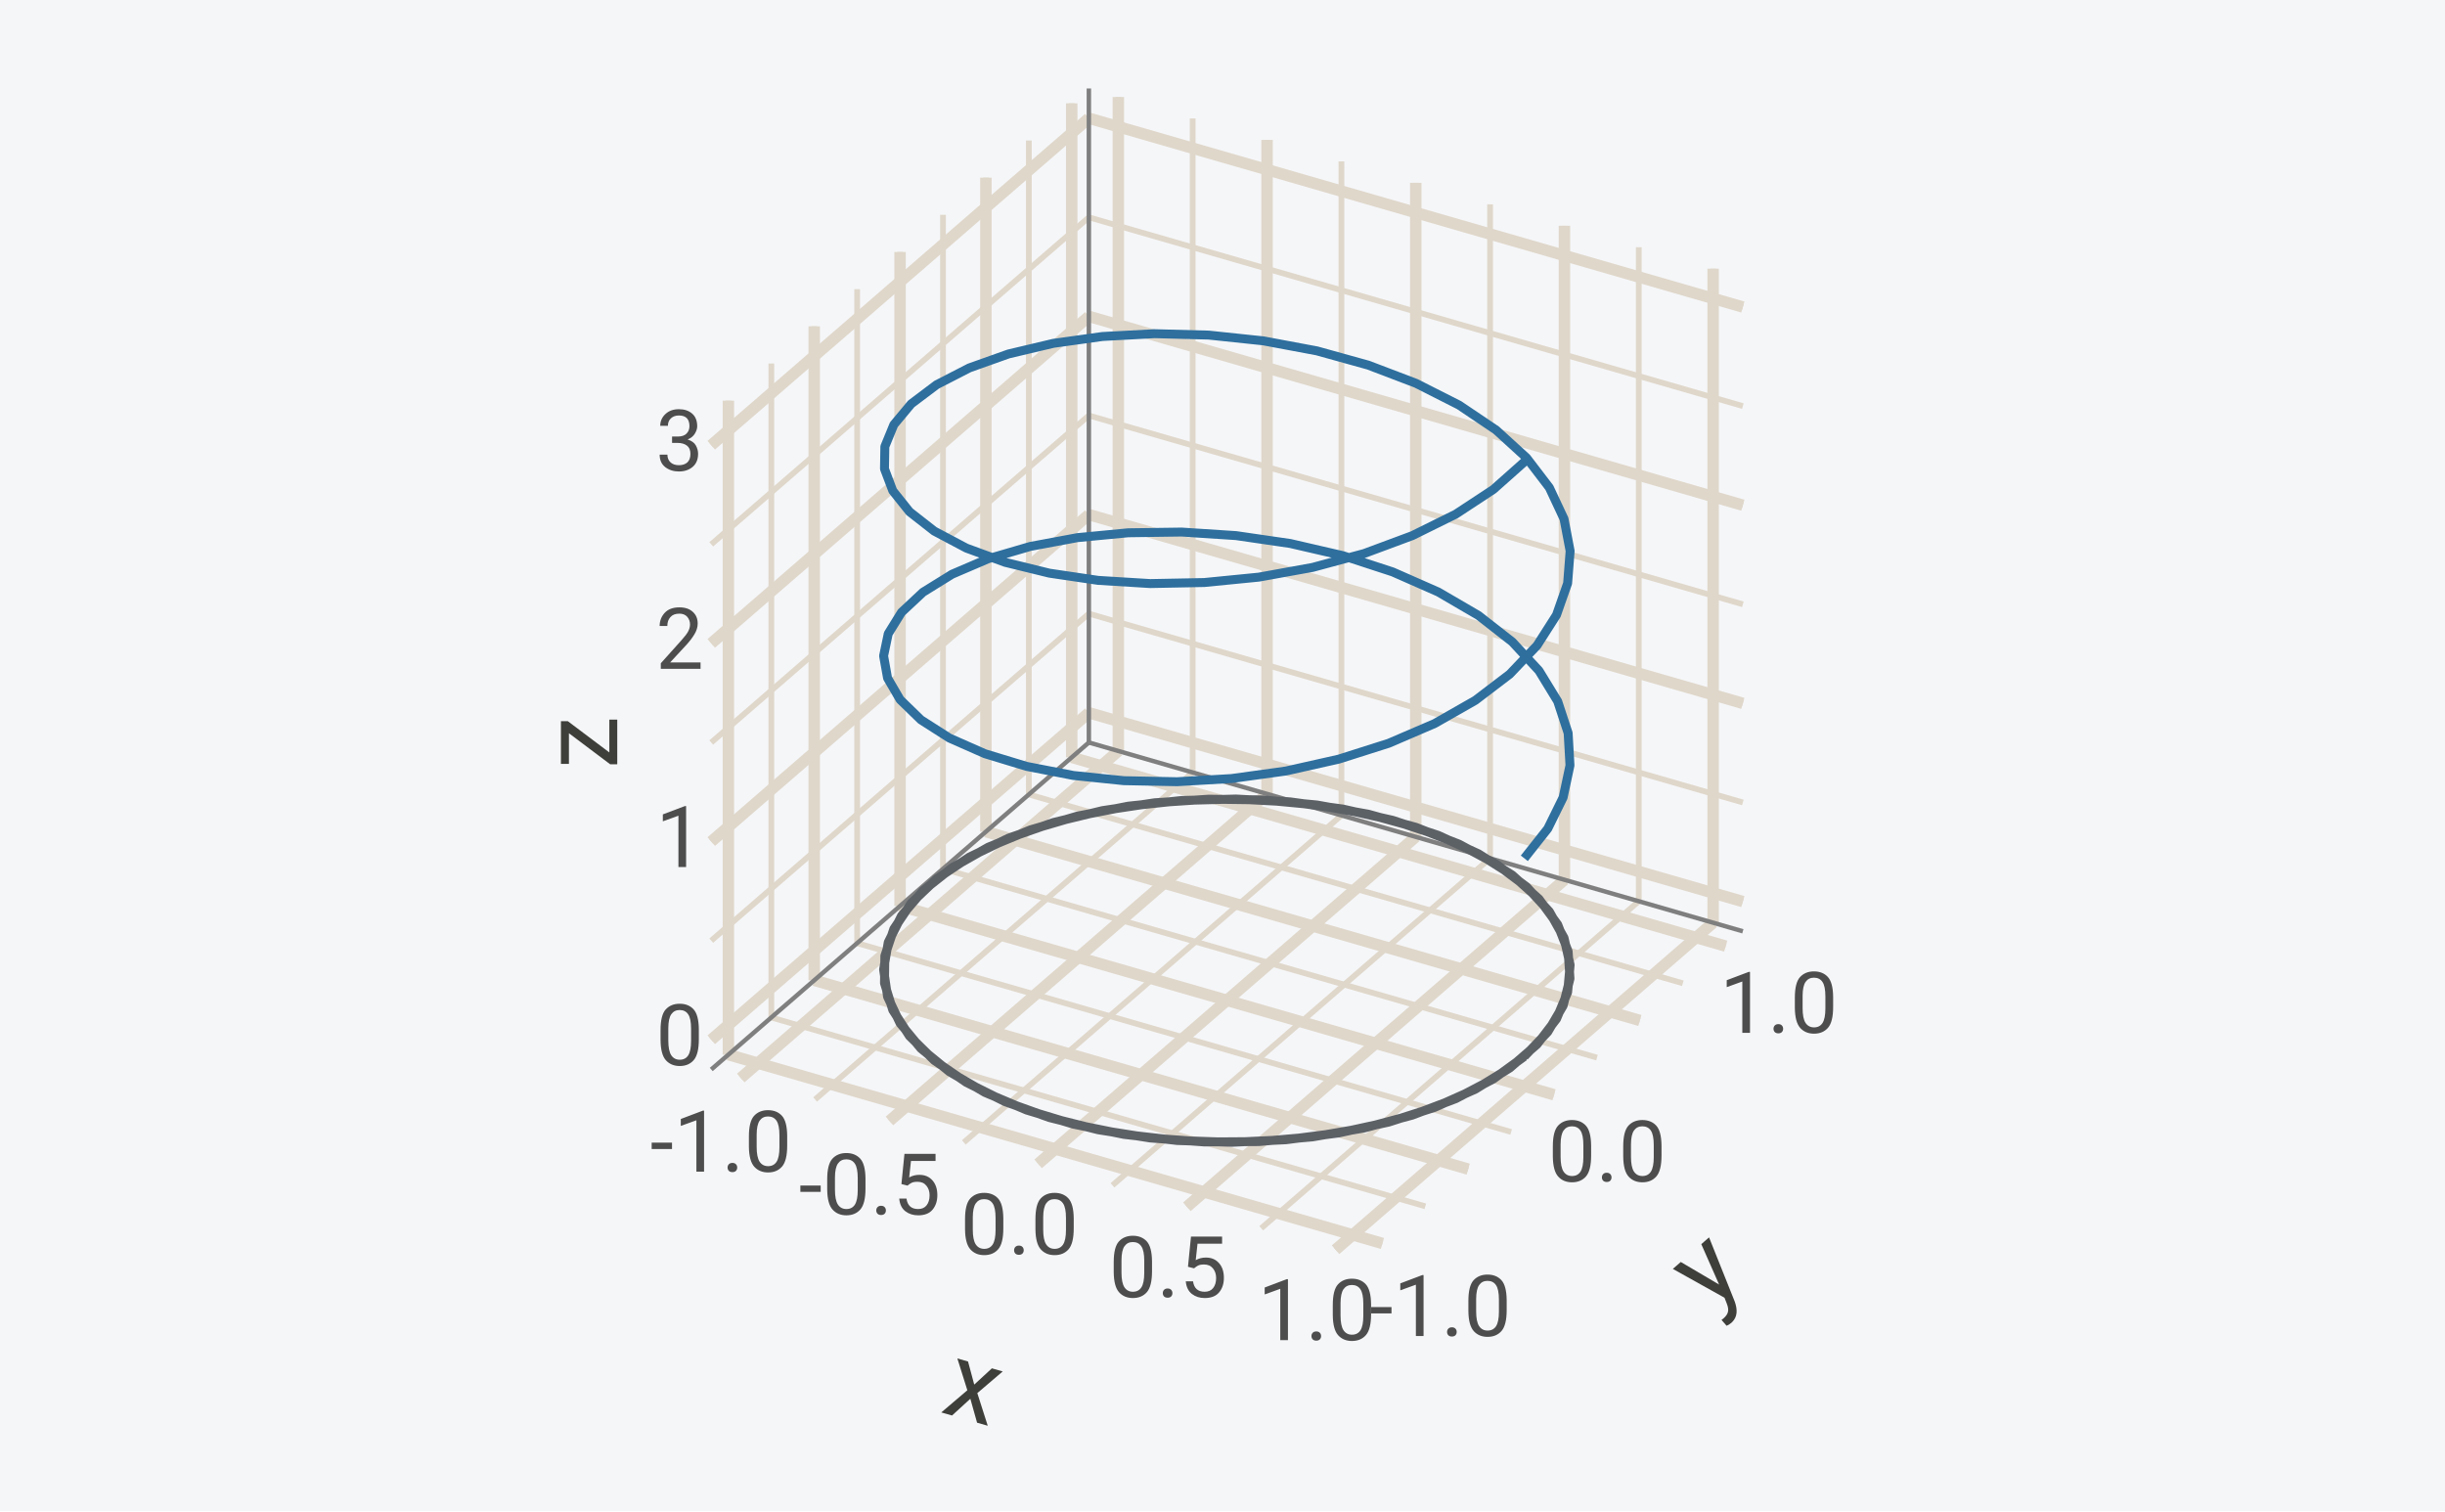
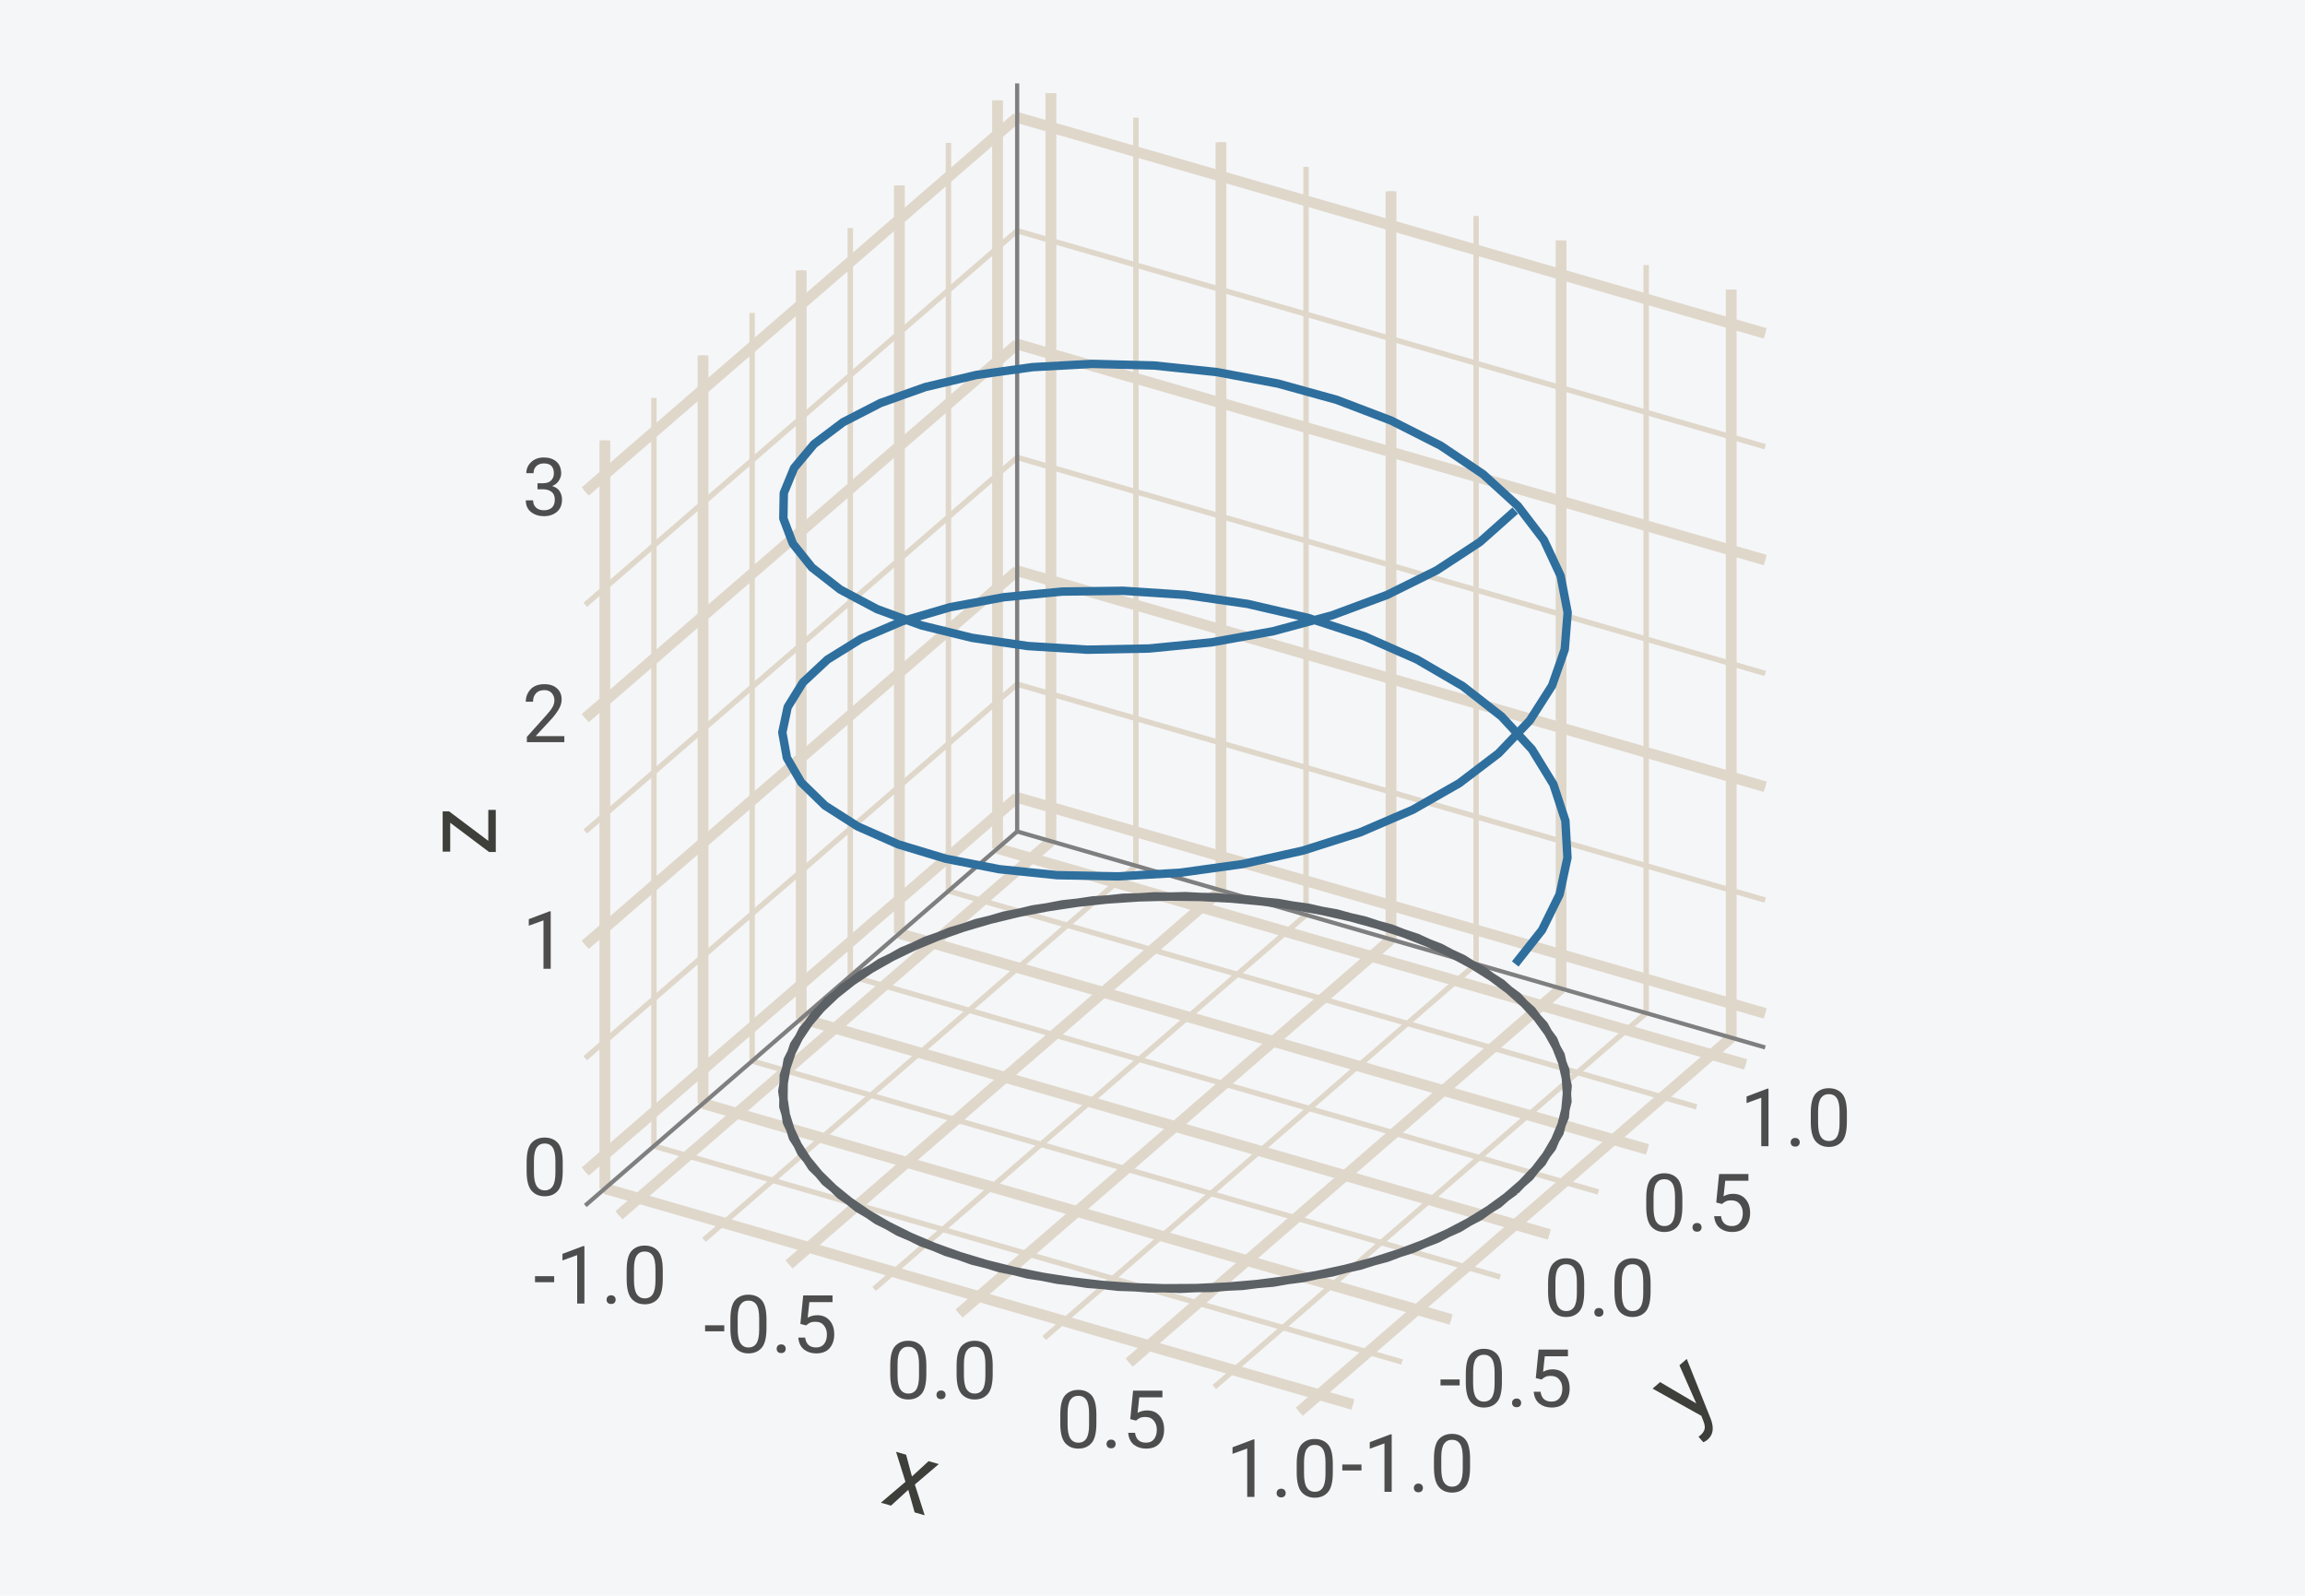
- <svg xmlns="http://www.w3.org/2000/svg" width="468.00pt" height="289.25pt" viewBox="0 0 468.00 289.25">
+ <svg xmlns="http://www.w3.org/2000/svg" width="468.00pt" height="324.00pt" viewBox="0 0 468.00 324.00">
  <g class="svglite">
    <defs>
      <style type="text/css">
    /* theme-aware-processed */
    .svglite line, .svglite polyline, .svglite polygon, .svglite path, .svglite circle {
      fill: none;
      stroke: #3E3F3A;
      stroke-linecap: round;
      stroke-linejoin: round;
      stroke-miterlimit: 10.00;
    }
    .svglite &gt; g &gt; rect {
      fill: none;
      stroke: #3E3F3A;
      stroke-linecap: round;
      stroke-linejoin: round;
      stroke-miterlimit: 10.00;
    }
    .svglite text {
      white-space: pre;
      fill: #3E3F3A;
    }
    .svglite g.glyphgroup path {
      fill: inherit;
      stroke: none;
    }
  </style>
    </defs>
    <rect class="svg-bg" width="100%" height="100%" style="stroke: none; fill: #F5F6F8;" />
    <defs>
-       <clipPath id="cpMC4wMHw0NjguMDB8MC4wMHwyODkuMjU=">
-         <rect x="0.00" y="0.00" width="468.00" height="289.25" />
+       <clipPath id="cpMC4wMHw0NjguMDB8MC4wMHwzMjQuMDA=">
+         <rect x="0.00" y="0.00" width="468.00" height="324.00" />
      </clipPath>
    </defs>
-     <g clip-path="url(#cpMC4wMHw0NjguMDB8MC4wMHwyODkuMjU=)">
+     <g clip-path="url(#cpMC4wMHw0NjguMDB8MC4wMHwzMjQuMDA=)">
</g>
    <defs>
-       <clipPath id="cpODkuMzh8Mzc4LjYyfDAuMDB8Mjg5LjI1">
-         <rect x="89.38" y="0.00" width="289.25" height="289.25" />
+       <clipPath id="cpNzIuMDB8Mzk2LjAwfDAuMDB8MzI0LjAw">
+         <rect x="72.00" y="0.00" width="324.00" height="324.00" />
      </clipPath>
    </defs>
-     <g clip-path="url(#cpODkuMzh8Mzc4LjYyfDAuMDB8Mjg5LjI1)">
-       <rect x="89.38" y="0.00" width="289.25" height="289.25" style="stroke-width: 1.65; stroke: none;" />
+     <g clip-path="url(#cpNzIuMDB8Mzk2LjAwfDAuMDB8MzI0LjAw)">
+       <rect x="72.00" y="0.00" width="324.00" height="324.00" style="stroke-width: 1.65; stroke: none;" />
    </g>
-     <g clip-path="url(#cpMC4wMHw0NjguMDB8MC4wMHwyODkuMjU=)">
-       <rect x="97.85" y="8.47" width="272.31" height="272.31" style="stroke-width: 1.65; stroke: none;" />
+     <g clip-path="url(#cpMC4wMHw0NjguMDB8MC4wMHwzMjQuMDA=)">
+       <rect x="80.47" y="8.47" width="307.06" height="307.06" style="stroke-width: 1.65; stroke: none;" />
    </g>
    <defs>
-       <clipPath id="cpMTA3LjU2fDM2Mi4xOHwxNi40NHwyNDEuMzU=">
-         <rect x="107.56" y="16.44" width="254.62" height="224.91" />
+       <clipPath id="cpOTcuNjd8Mzc5LjU2fDE2LjQ0fDI4OS4xMQ==">
+         <rect x="97.67" y="16.44" width="281.90" height="272.67" />
      </clipPath>
    </defs>
-     <g clip-path="url(#cpMTA3LjU2fDM2Mi4xOHwxNi40NHwyNDEuMzU=)">
-       <polyline points="139.42,201.87 139.42,76.69 " style="stroke-width: 1.10; stroke: #DFD7CA; stroke-linecap: butt;" />
-       <polyline points="147.64,194.76 147.64,69.58 " style="stroke-width: 1.10; stroke: #DFD7CA; stroke-linecap: butt;" />
-       <polyline points="155.85,187.64 155.85,62.46 " style="stroke-width: 1.10; stroke: #DFD7CA; stroke-linecap: butt;" />
-       <polyline points="164.07,180.53 164.07,55.35 " style="stroke-width: 1.10; stroke: #DFD7CA; stroke-linecap: butt;" />
-       <polyline points="172.28,173.42 172.28,48.23 " style="stroke-width: 1.10; stroke: #DFD7CA; stroke-linecap: butt;" />
-       <polyline points="180.50,166.30 180.50,41.12 " style="stroke-width: 1.10; stroke: #DFD7CA; stroke-linecap: butt;" />
-       <polyline points="188.71,159.19 188.71,34.01 " style="stroke-width: 1.10; stroke: #DFD7CA; stroke-linecap: butt;" />
-       <polyline points="196.93,152.07 196.93,26.89 " style="stroke-width: 1.10; stroke: #DFD7CA; stroke-linecap: butt;" />
-       <polyline points="205.14,144.96 205.14,19.78 " style="stroke-width: 1.10; stroke: #DFD7CA; stroke-linecap: butt;" />
-       <polyline points="139.42,201.87 139.42,76.69 " style="stroke-width: 2.19; stroke: #DFD7CA; stroke-linecap: butt;" />
-       <polyline points="155.85,187.64 155.85,62.46 " style="stroke-width: 2.19; stroke: #DFD7CA; stroke-linecap: butt;" />
-       <polyline points="172.28,173.42 172.28,48.23 " style="stroke-width: 2.19; stroke: #DFD7CA; stroke-linecap: butt;" />
-       <polyline points="188.71,159.19 188.71,34.01 " style="stroke-width: 2.19; stroke: #DFD7CA; stroke-linecap: butt;" />
-       <polyline points="205.14,144.96 205.14,19.78 " style="stroke-width: 2.19; stroke: #DFD7CA; stroke-linecap: butt;" />
-       <polyline points="136.14,199.02 208.42,136.43 " style="stroke-width: 1.10; stroke: #DFD7CA; stroke-linecap: butt;" />
-       <polyline points="136.14,180.05 208.42,117.46 " style="stroke-width: 1.10; stroke: #DFD7CA; stroke-linecap: butt;" />
-       <polyline points="136.14,161.09 208.42,98.50 " style="stroke-width: 1.10; stroke: #DFD7CA; stroke-linecap: butt;" />
-       <polyline points="136.14,142.12 208.42,79.53 " style="stroke-width: 1.10; stroke: #DFD7CA; stroke-linecap: butt;" />
-       <polyline points="136.14,123.15 208.42,60.56 " style="stroke-width: 1.10; stroke: #DFD7CA; stroke-linecap: butt;" />
-       <polyline points="136.14,104.19 208.42,41.60 " style="stroke-width: 1.10; stroke: #DFD7CA; stroke-linecap: butt;" />
-       <polyline points="136.14,85.22 208.42,22.63 " style="stroke-width: 1.10; stroke: #DFD7CA; stroke-linecap: butt;" />
-       <polyline points="136.14,199.02 208.42,136.43 " style="stroke-width: 2.19; stroke: #DFD7CA; stroke-linecap: butt;" />
-       <polyline points="136.14,161.09 208.42,98.50 " style="stroke-width: 2.19; stroke: #DFD7CA; stroke-linecap: butt;" />
-       <polyline points="136.14,123.15 208.42,60.56 " style="stroke-width: 2.19; stroke: #DFD7CA; stroke-linecap: butt;" />
-       <polyline points="136.14,85.22 208.42,22.63 " style="stroke-width: 2.19; stroke: #DFD7CA; stroke-linecap: butt;" />
-       <polyline points="214.06,143.75 214.06,18.57 " style="stroke-width: 1.10; stroke: #DFD7CA; stroke-linecap: butt;" />
-       <polyline points="228.29,147.86 228.29,22.68 " style="stroke-width: 1.10; stroke: #DFD7CA; stroke-linecap: butt;" />
-       <polyline points="242.53,151.97 242.53,26.78 " style="stroke-width: 1.10; stroke: #DFD7CA; stroke-linecap: butt;" />
-       <polyline points="256.76,156.07 256.76,30.89 " style="stroke-width: 1.10; stroke: #DFD7CA; stroke-linecap: butt;" />
-       <polyline points="270.99,160.18 270.99,35.00 " style="stroke-width: 1.10; stroke: #DFD7CA; stroke-linecap: butt;" />
-       <polyline points="285.22,164.29 285.22,39.11 " style="stroke-width: 1.10; stroke: #DFD7CA; stroke-linecap: butt;" />
-       <polyline points="299.45,168.40 299.45,43.22 " style="stroke-width: 1.10; stroke: #DFD7CA; stroke-linecap: butt;" />
-       <polyline points="313.68,172.51 313.68,47.32 " style="stroke-width: 1.10; stroke: #DFD7CA; stroke-linecap: butt;" />
-       <polyline points="327.91,176.62 327.91,51.43 " style="stroke-width: 1.10; stroke: #DFD7CA; stroke-linecap: butt;" />
-       <polyline points="214.06,143.75 214.06,18.57 " style="stroke-width: 2.19; stroke: #DFD7CA; stroke-linecap: butt;" />
-       <polyline points="242.53,151.97 242.53,26.78 " style="stroke-width: 2.19; stroke: #DFD7CA; stroke-linecap: butt;" />
-       <polyline points="270.99,160.18 270.99,35.00 " style="stroke-width: 2.19; stroke: #DFD7CA; stroke-linecap: butt;" />
-       <polyline points="299.45,168.40 299.45,43.22 " style="stroke-width: 2.19; stroke: #DFD7CA; stroke-linecap: butt;" />
-       <polyline points="327.91,176.62 327.91,51.43 " style="stroke-width: 2.19; stroke: #DFD7CA; stroke-linecap: butt;" />
-       <polyline points="208.42,136.43 333.60,172.57 " style="stroke-width: 1.10; stroke: #DFD7CA; stroke-linecap: butt;" />
-       <polyline points="208.42,117.46 333.60,153.60 " style="stroke-width: 1.10; stroke: #DFD7CA; stroke-linecap: butt;" />
-       <polyline points="208.42,98.50 333.60,134.63 " style="stroke-width: 1.10; stroke: #DFD7CA; stroke-linecap: butt;" />
-       <polyline points="208.42,79.53 333.60,115.67 " style="stroke-width: 1.10; stroke: #DFD7CA; stroke-linecap: butt;" />
-       <polyline points="208.42,60.56 333.60,96.70 " style="stroke-width: 1.10; stroke: #DFD7CA; stroke-linecap: butt;" />
-       <polyline points="208.42,41.60 333.60,77.73 " style="stroke-width: 1.10; stroke: #DFD7CA; stroke-linecap: butt;" />
-       <polyline points="208.42,22.63 333.60,58.77 " style="stroke-width: 1.10; stroke: #DFD7CA; stroke-linecap: butt;" />
-       <polyline points="208.42,136.43 333.60,172.57 " style="stroke-width: 2.19; stroke: #DFD7CA; stroke-linecap: butt;" />
-       <polyline points="208.42,98.50 333.60,134.63 " style="stroke-width: 2.19; stroke: #DFD7CA; stroke-linecap: butt;" />
-       <polyline points="208.42,60.56 333.60,96.70 " style="stroke-width: 2.19; stroke: #DFD7CA; stroke-linecap: butt;" />
-       <polyline points="208.42,22.63 333.60,58.77 " style="stroke-width: 2.19; stroke: #DFD7CA; stroke-linecap: butt;" />
-       <polyline points="141.79,206.34 214.06,143.75 " style="stroke-width: 1.10; stroke: #DFD7CA; stroke-linecap: butt;" />
-       <polyline points="156.02,210.45 228.29,147.86 " style="stroke-width: 1.10; stroke: #DFD7CA; stroke-linecap: butt;" />
-       <polyline points="170.25,214.56 242.53,151.97 " style="stroke-width: 1.10; stroke: #DFD7CA; stroke-linecap: butt;" />
-       <polyline points="184.48,218.67 256.76,156.07 " style="stroke-width: 1.10; stroke: #DFD7CA; stroke-linecap: butt;" />
-       <polyline points="198.71,222.77 270.99,160.18 " style="stroke-width: 1.10; stroke: #DFD7CA; stroke-linecap: butt;" />
-       <polyline points="212.94,226.88 285.22,164.29 " style="stroke-width: 1.10; stroke: #DFD7CA; stroke-linecap: butt;" />
-       <polyline points="227.18,230.99 299.45,168.40 " style="stroke-width: 1.10; stroke: #DFD7CA; stroke-linecap: butt;" />
-       <polyline points="241.41,235.10 313.68,172.51 " style="stroke-width: 1.10; stroke: #DFD7CA; stroke-linecap: butt;" />
-       <polyline points="255.64,239.21 327.91,176.62 " style="stroke-width: 1.10; stroke: #DFD7CA; stroke-linecap: butt;" />
-       <polyline points="141.79,206.34 214.06,143.75 " style="stroke-width: 2.19; stroke: #DFD7CA; stroke-linecap: butt;" />
-       <polyline points="170.25,214.56 242.53,151.97 " style="stroke-width: 2.19; stroke: #DFD7CA; stroke-linecap: butt;" />
-       <polyline points="198.71,222.77 270.99,160.18 " style="stroke-width: 2.19; stroke: #DFD7CA; stroke-linecap: butt;" />
-       <polyline points="227.18,230.99 299.45,168.40 " style="stroke-width: 2.19; stroke: #DFD7CA; stroke-linecap: butt;" />
-       <polyline points="255.64,239.21 327.91,176.62 " style="stroke-width: 2.19; stroke: #DFD7CA; stroke-linecap: butt;" />
-       <polyline points="139.42,201.87 264.61,238.01 " style="stroke-width: 1.10; stroke: #DFD7CA; stroke-linecap: butt;" />
-       <polyline points="147.64,194.76 272.82,230.90 " style="stroke-width: 1.10; stroke: #DFD7CA; stroke-linecap: butt;" />
-       <polyline points="155.85,187.64 281.03,223.78 " style="stroke-width: 1.10; stroke: #DFD7CA; stroke-linecap: butt;" />
-       <polyline points="164.07,180.53 289.25,216.67 " style="stroke-width: 1.10; stroke: #DFD7CA; stroke-linecap: butt;" />
-       <polyline points="172.28,173.42 297.46,209.55 " style="stroke-width: 1.10; stroke: #DFD7CA; stroke-linecap: butt;" />
-       <polyline points="180.50,166.30 305.68,202.44 " style="stroke-width: 1.10; stroke: #DFD7CA; stroke-linecap: butt;" />
-       <polyline points="188.71,159.19 313.89,195.33 " style="stroke-width: 1.10; stroke: #DFD7CA; stroke-linecap: butt;" />
-       <polyline points="196.93,152.07 322.11,188.21 " style="stroke-width: 1.10; stroke: #DFD7CA; stroke-linecap: butt;" />
-       <polyline points="205.14,144.96 330.32,181.10 " style="stroke-width: 1.10; stroke: #DFD7CA; stroke-linecap: butt;" />
-       <polyline points="139.42,201.87 264.61,238.01 " style="stroke-width: 2.19; stroke: #DFD7CA; stroke-linecap: butt;" />
-       <polyline points="155.85,187.64 281.03,223.78 " style="stroke-width: 2.19; stroke: #DFD7CA; stroke-linecap: butt;" />
-       <polyline points="172.28,173.42 297.46,209.55 " style="stroke-width: 2.19; stroke: #DFD7CA; stroke-linecap: butt;" />
-       <polyline points="188.71,159.19 313.89,195.33 " style="stroke-width: 2.19; stroke: #DFD7CA; stroke-linecap: butt;" />
-       <polyline points="205.14,144.96 330.32,181.10 " style="stroke-width: 2.19; stroke: #DFD7CA; stroke-linecap: butt;" />
-       <polyline points="208.42,142.12 333.60,178.26 " style="stroke-width: 0.85; stroke: #7F7F7F; stroke-linecap: butt;" />
-       <polyline points="136.14,204.71 208.42,142.12 " style="stroke-width: 0.85; stroke: #7F7F7F; stroke-linecap: butt;" />
-       <polyline points="208.42,142.12 208.42,16.94 " style="stroke-width: 0.85; stroke: #7F7F7F; stroke-linecap: butt;" />
-       <polyline points="291.77,202.22 296.26,197.51 299.20,192.50 300.51,187.32 300.16,182.10 298.16,176.97 294.57,172.07 289.47,167.51 282.99,163.42 275.29,159.89 266.57,157.01 257.05,154.86 246.97,153.49 236.59,152.94 226.16,153.22 215.95,154.31 206.22,156.21 197.21,158.85 189.15,162.17 182.24,166.09 176.67,170.50 172.56,175.30 170.02,180.37 169.13,185.57 169.89,190.78 172.29,195.86 176.27,200.68 181.73,205.14 188.53,209.10 196.50,212.47 205.44,215.17 215.13,217.13 225.31,218.30 235.73,218.65 246.13,218.16 256.24,216.86 265.81,214.78 274.61,211.96 282.40,208.48 288.98,204.43 294.20,199.91 297.93,195.03 300.06,189.92 300.54,184.70 299.37,179.51 296.56,174.48 292.20,169.74 286.39,165.40 279.28,161.58 271.04,158.36 261.90,155.84 252.07,154.08 241.80,153.11 231.36,152.97 221.01,153.66 211.01,155.16 201.61,157.44 193.04,160.43 185.54,164.06 179.28,168.24 174.42,172.86 171.09,177.81 169.37,182.96 169.30,188.18 170.89,193.34 174.09,198.31 178.82,202.96 184.97,207.18 192.38,210.87 200.87,213.91 210.21,216.25 220.17,217.82 230.50,218.58 240.95,218.51 251.24,217.61 261.11,215.91 270.32,213.45 278.64,210.30 285.85,206.52 291.77,202.22 " style="stroke-width: 1.71; stroke: #5C6166; stroke-linecap: butt;" />
-       <polyline points="291.77,164.29 296.26,158.61 299.20,152.64 300.51,146.50 300.16,140.32 298.16,134.24 294.57,128.37 289.47,122.86 282.99,117.80 275.29,113.31 266.57,109.47 257.05,106.36 246.97,104.03 236.59,102.52 226.16,101.84 215.95,101.98 206.22,102.91 197.21,104.59 189.15,106.95 182.24,109.91 176.67,113.36 172.56,117.20 170.02,121.30 169.13,125.55 169.89,129.79 172.29,133.91 176.27,137.78 181.73,141.27 188.53,144.27 196.50,146.69 205.44,148.43 215.13,149.43 225.31,149.63 235.73,149.02 246.13,147.58 256.24,145.31 265.81,142.27 274.61,138.49 282.40,134.05 288.98,129.04 294.20,123.56 297.93,117.72 300.06,111.65 300.54,105.47 299.37,99.32 296.56,93.33 292.20,87.63 286.39,82.33 279.28,77.54 271.04,73.37 261.90,69.89 252.07,67.16 241.80,65.24 231.36,64.14 221.01,63.87 211.01,64.41 201.61,65.72 193.04,67.75 185.54,70.42 179.28,73.64 174.42,77.30 171.09,81.29 169.37,85.48 169.30,89.74 170.89,93.94 174.09,97.95 178.82,101.65 184.97,104.91 192.38,107.63 200.87,109.71 210.21,111.09 220.17,111.70 230.50,111.50 240.95,110.47 251.24,108.61 261.11,105.95 270.32,102.53 278.64,98.42 285.85,93.68 291.77,88.42 " style="stroke-width: 1.71; stroke: #2E6F9E; stroke-linecap: butt;" />
+     <g clip-path="url(#cpOTcuNjd8Mzc5LjU2fDE2LjQ0fDI4OS4xMQ==)">
+       <polyline points="122.81,241.32 122.81,89.43 " style="stroke-width: 1.10; stroke: #DFD7CA; stroke-linecap: butt;" />
+       <polyline points="132.77,232.69 132.77,80.80 " style="stroke-width: 1.10; stroke: #DFD7CA; stroke-linecap: butt;" />
+       <polyline points="142.74,224.06 142.74,72.17 " style="stroke-width: 1.10; stroke: #DFD7CA; stroke-linecap: butt;" />
+       <polyline points="152.71,215.42 152.71,63.54 " style="stroke-width: 1.10; stroke: #DFD7CA; stroke-linecap: butt;" />
+       <polyline points="162.67,206.79 162.67,54.91 " style="stroke-width: 1.10; stroke: #DFD7CA; stroke-linecap: butt;" />
+       <polyline points="172.64,198.16 172.64,46.28 " style="stroke-width: 1.10; stroke: #DFD7CA; stroke-linecap: butt;" />
+       <polyline points="182.61,189.53 182.61,37.65 " style="stroke-width: 1.10; stroke: #DFD7CA; stroke-linecap: butt;" />
+       <polyline points="192.57,180.90 192.57,29.01 " style="stroke-width: 1.10; stroke: #DFD7CA; stroke-linecap: butt;" />
+       <polyline points="202.54,172.27 202.54,20.38 " style="stroke-width: 1.10; stroke: #DFD7CA; stroke-linecap: butt;" />
+       <polyline points="122.81,241.32 122.81,89.43 " style="stroke-width: 2.19; stroke: #DFD7CA; stroke-linecap: butt;" />
+       <polyline points="142.74,224.06 142.74,72.17 " style="stroke-width: 2.19; stroke: #DFD7CA; stroke-linecap: butt;" />
+       <polyline points="162.67,206.79 162.67,54.91 " style="stroke-width: 2.19; stroke: #DFD7CA; stroke-linecap: butt;" />
+       <polyline points="182.61,189.53 182.61,37.65 " style="stroke-width: 2.19; stroke: #DFD7CA; stroke-linecap: butt;" />
+       <polyline points="202.54,172.27 202.54,20.38 " style="stroke-width: 2.19; stroke: #DFD7CA; stroke-linecap: butt;" />
+       <polyline points="118.83,237.86 206.52,161.92 " style="stroke-width: 1.10; stroke: #DFD7CA; stroke-linecap: butt;" />
+       <polyline points="118.83,214.85 206.52,138.91 " style="stroke-width: 1.10; stroke: #DFD7CA; stroke-linecap: butt;" />
+       <polyline points="118.83,191.83 206.52,115.89 " style="stroke-width: 1.10; stroke: #DFD7CA; stroke-linecap: butt;" />
+       <polyline points="118.83,168.82 206.52,92.88 " style="stroke-width: 1.10; stroke: #DFD7CA; stroke-linecap: butt;" />
+       <polyline points="118.83,145.81 206.52,69.87 " style="stroke-width: 1.10; stroke: #DFD7CA; stroke-linecap: butt;" />
+       <polyline points="118.83,122.80 206.52,46.85 " style="stroke-width: 1.10; stroke: #DFD7CA; stroke-linecap: butt;" />
+       <polyline points="118.83,99.78 206.52,23.84 " style="stroke-width: 1.10; stroke: #DFD7CA; stroke-linecap: butt;" />
+       <polyline points="118.83,237.86 206.52,161.92 " style="stroke-width: 2.19; stroke: #DFD7CA; stroke-linecap: butt;" />
+       <polyline points="118.83,191.83 206.52,115.89 " style="stroke-width: 2.19; stroke: #DFD7CA; stroke-linecap: butt;" />
+       <polyline points="118.83,145.81 206.52,69.87 " style="stroke-width: 2.19; stroke: #DFD7CA; stroke-linecap: butt;" />
+       <polyline points="118.83,99.78 206.52,23.84 " style="stroke-width: 2.19; stroke: #DFD7CA; stroke-linecap: butt;" />
+       <polyline points="213.37,170.80 213.37,18.92 " style="stroke-width: 1.10; stroke: #DFD7CA; stroke-linecap: butt;" />
+       <polyline points="230.63,175.78 230.63,23.90 " style="stroke-width: 1.10; stroke: #DFD7CA; stroke-linecap: butt;" />
+       <polyline points="247.90,180.77 247.90,28.88 " style="stroke-width: 1.10; stroke: #DFD7CA; stroke-linecap: butt;" />
+       <polyline points="265.17,185.75 265.17,33.87 " style="stroke-width: 1.10; stroke: #DFD7CA; stroke-linecap: butt;" />
+       <polyline points="282.43,190.74 282.43,38.85 " style="stroke-width: 1.10; stroke: #DFD7CA; stroke-linecap: butt;" />
+       <polyline points="299.70,195.72 299.70,43.84 " style="stroke-width: 1.10; stroke: #DFD7CA; stroke-linecap: butt;" />
+       <polyline points="316.96,200.71 316.96,48.82 " style="stroke-width: 1.10; stroke: #DFD7CA; stroke-linecap: butt;" />
+       <polyline points="334.23,205.69 334.23,53.81 " style="stroke-width: 1.10; stroke: #DFD7CA; stroke-linecap: butt;" />
+       <polyline points="351.50,210.67 351.50,58.79 " style="stroke-width: 1.10; stroke: #DFD7CA; stroke-linecap: butt;" />
+       <polyline points="213.37,170.80 213.37,18.92 " style="stroke-width: 2.19; stroke: #DFD7CA; stroke-linecap: butt;" />
+       <polyline points="247.90,180.77 247.90,28.88 " style="stroke-width: 2.19; stroke: #DFD7CA; stroke-linecap: butt;" />
+       <polyline points="282.43,190.74 282.43,38.85 " style="stroke-width: 2.19; stroke: #DFD7CA; stroke-linecap: butt;" />
+       <polyline points="316.96,200.71 316.96,48.82 " style="stroke-width: 2.19; stroke: #DFD7CA; stroke-linecap: butt;" />
+       <polyline points="351.50,210.67 351.50,58.79 " style="stroke-width: 2.19; stroke: #DFD7CA; stroke-linecap: butt;" />
+       <polyline points="206.52,161.92 358.40,205.76 " style="stroke-width: 1.10; stroke: #DFD7CA; stroke-linecap: butt;" />
+       <polyline points="206.52,138.91 358.40,182.75 " style="stroke-width: 1.10; stroke: #DFD7CA; stroke-linecap: butt;" />
+       <polyline points="206.52,115.89 358.40,159.74 " style="stroke-width: 1.10; stroke: #DFD7CA; stroke-linecap: butt;" />
+       <polyline points="206.52,92.88 358.40,136.73 " style="stroke-width: 1.10; stroke: #DFD7CA; stroke-linecap: butt;" />
+       <polyline points="206.52,69.87 358.40,113.71 " style="stroke-width: 1.10; stroke: #DFD7CA; stroke-linecap: butt;" />
+       <polyline points="206.52,46.85 358.40,90.70 " style="stroke-width: 1.10; stroke: #DFD7CA; stroke-linecap: butt;" />
+       <polyline points="206.52,23.84 358.40,67.69 " style="stroke-width: 1.10; stroke: #DFD7CA; stroke-linecap: butt;" />
+       <polyline points="206.52,161.92 358.40,205.76 " style="stroke-width: 2.19; stroke: #DFD7CA; stroke-linecap: butt;" />
+       <polyline points="206.52,115.89 358.40,159.74 " style="stroke-width: 2.19; stroke: #DFD7CA; stroke-linecap: butt;" />
+       <polyline points="206.52,69.87 358.40,113.71 " style="stroke-width: 2.19; stroke: #DFD7CA; stroke-linecap: butt;" />
+       <polyline points="206.52,23.84 358.40,67.69 " style="stroke-width: 2.19; stroke: #DFD7CA; stroke-linecap: butt;" />
+       <polyline points="125.68,246.74 213.37,170.80 " style="stroke-width: 1.10; stroke: #DFD7CA; stroke-linecap: butt;" />
+       <polyline points="142.94,251.73 230.63,175.78 " style="stroke-width: 1.10; stroke: #DFD7CA; stroke-linecap: butt;" />
+       <polyline points="160.21,256.71 247.90,180.77 " style="stroke-width: 1.10; stroke: #DFD7CA; stroke-linecap: butt;" />
+       <polyline points="177.48,261.69 265.17,185.75 " style="stroke-width: 1.10; stroke: #DFD7CA; stroke-linecap: butt;" />
+       <polyline points="194.74,266.68 282.43,190.74 " style="stroke-width: 1.10; stroke: #DFD7CA; stroke-linecap: butt;" />
+       <polyline points="212.01,271.66 299.70,195.72 " style="stroke-width: 1.10; stroke: #DFD7CA; stroke-linecap: butt;" />
+       <polyline points="229.27,276.65 316.96,200.71 " style="stroke-width: 1.10; stroke: #DFD7CA; stroke-linecap: butt;" />
+       <polyline points="246.54,281.63 334.23,205.69 " style="stroke-width: 1.10; stroke: #DFD7CA; stroke-linecap: butt;" />
+       <polyline points="263.81,286.62 351.50,210.67 " style="stroke-width: 1.10; stroke: #DFD7CA; stroke-linecap: butt;" />
+       <polyline points="125.68,246.74 213.37,170.80 " style="stroke-width: 2.19; stroke: #DFD7CA; stroke-linecap: butt;" />
+       <polyline points="160.21,256.71 247.90,180.77 " style="stroke-width: 2.19; stroke: #DFD7CA; stroke-linecap: butt;" />
+       <polyline points="194.74,266.68 282.43,190.74 " style="stroke-width: 2.19; stroke: #DFD7CA; stroke-linecap: butt;" />
+       <polyline points="229.27,276.65 316.96,200.71 " style="stroke-width: 2.19; stroke: #DFD7CA; stroke-linecap: butt;" />
+       <polyline points="263.81,286.62 351.50,210.67 " style="stroke-width: 2.19; stroke: #DFD7CA; stroke-linecap: butt;" />
+       <polyline points="122.81,241.32 274.69,285.16 " style="stroke-width: 1.10; stroke: #DFD7CA; stroke-linecap: butt;" />
+       <polyline points="132.77,232.69 284.66,276.53 " style="stroke-width: 1.10; stroke: #DFD7CA; stroke-linecap: butt;" />
+       <polyline points="142.74,224.06 294.62,267.90 " style="stroke-width: 1.10; stroke: #DFD7CA; stroke-linecap: butt;" />
+       <polyline points="152.71,215.42 304.59,259.27 " style="stroke-width: 1.10; stroke: #DFD7CA; stroke-linecap: butt;" />
+       <polyline points="162.67,206.79 314.56,250.64 " style="stroke-width: 1.10; stroke: #DFD7CA; stroke-linecap: butt;" />
+       <polyline points="172.64,198.16 324.52,242.01 " style="stroke-width: 1.10; stroke: #DFD7CA; stroke-linecap: butt;" />
+       <polyline points="182.61,189.53 334.49,233.37 " style="stroke-width: 1.10; stroke: #DFD7CA; stroke-linecap: butt;" />
+       <polyline points="192.57,180.90 344.46,224.74 " style="stroke-width: 1.10; stroke: #DFD7CA; stroke-linecap: butt;" />
+       <polyline points="202.54,172.27 354.42,216.11 " style="stroke-width: 1.10; stroke: #DFD7CA; stroke-linecap: butt;" />
+       <polyline points="122.81,241.32 274.69,285.16 " style="stroke-width: 2.19; stroke: #DFD7CA; stroke-linecap: butt;" />
+       <polyline points="142.74,224.06 294.62,267.90 " style="stroke-width: 2.19; stroke: #DFD7CA; stroke-linecap: butt;" />
+       <polyline points="162.67,206.79 314.56,250.64 " style="stroke-width: 2.19; stroke: #DFD7CA; stroke-linecap: butt;" />
+       <polyline points="182.61,189.53 334.49,233.37 " style="stroke-width: 2.19; stroke: #DFD7CA; stroke-linecap: butt;" />
+       <polyline points="202.54,172.27 354.42,216.11 " style="stroke-width: 2.19; stroke: #DFD7CA; stroke-linecap: butt;" />
+       <polyline points="206.52,168.82 358.40,212.67 " style="stroke-width: 0.85; stroke: #7F7F7F; stroke-linecap: butt;" />
+       <polyline points="118.83,244.76 206.52,168.82 " style="stroke-width: 0.85; stroke: #7F7F7F; stroke-linecap: butt;" />
+       <polyline points="206.52,168.82 206.52,16.94 " style="stroke-width: 0.85; stroke: #7F7F7F; stroke-linecap: butt;" />
+       <polyline points="307.65,241.74 313.09,236.02 316.66,229.94 318.25,223.66 317.83,217.32 315.40,211.11 311.04,205.16 304.85,199.63 296.99,194.66 287.65,190.38 277.07,186.89 265.52,184.28 253.29,182.62 240.69,181.95 228.04,182.28 215.65,183.62 203.84,185.91 192.91,189.12 183.14,193.15 174.76,197.90 167.99,203.25 163.01,209.08 159.93,215.22 158.84,221.54 159.77,227.85 162.68,234.02 167.51,239.88 174.14,245.28 182.39,250.09 192.06,254.18 202.91,257.46 214.66,259.83 227.01,261.25 239.65,261.67 252.27,261.08 264.54,259.50 276.16,256.97 286.82,253.56 296.27,249.34 304.27,244.42 310.60,238.93 315.12,233.02 317.70,226.81 318.29,220.49 316.86,214.19 313.46,208.09 308.17,202.33 301.12,197.07 292.49,192.43 282.50,188.53 271.40,185.47 259.48,183.33 247.02,182.16 234.35,181.99 221.79,182.83 209.66,184.65 198.25,187.41 187.86,191.03 178.76,195.44 171.16,200.51 165.27,206.12 161.23,212.12 159.14,218.37 159.05,224.70 160.98,230.97 164.86,237.00 170.61,242.64 178.07,247.76 187.06,252.23 197.35,255.93 208.69,258.76 220.77,260.66 233.31,261.58 245.98,261.50 258.47,260.42 270.45,258.35 281.63,255.37 291.72,251.54 300.47,246.96 307.65,241.74 " style="stroke-width: 1.71; stroke: #5C6166; stroke-linecap: butt;" />
+       <polyline points="307.65,195.72 313.09,188.83 316.66,181.59 318.25,174.14 317.83,166.64 315.40,159.25 311.04,152.14 304.85,145.45 296.99,139.31 287.65,133.87 277.07,129.21 265.52,125.44 253.29,122.61 240.69,120.78 228.04,119.95 215.65,120.11 203.84,121.25 192.91,123.28 183.14,126.15 174.76,129.73 167.99,133.93 163.01,138.58 159.93,143.56 158.84,148.71 159.77,153.86 162.68,158.86 167.51,163.56 174.14,167.79 182.39,171.44 192.06,174.36 202.91,176.48 214.66,177.69 227.01,177.94 239.65,177.19 252.27,175.44 264.54,172.70 276.16,169.00 286.82,164.42 296.27,159.03 304.27,152.95 310.60,146.30 315.12,139.22 317.70,131.85 318.29,124.36 316.86,116.90 313.46,109.63 308.17,102.71 301.12,96.28 292.49,90.47 282.50,85.41 271.40,81.18 259.48,77.88 247.02,75.54 234.35,74.21 221.79,73.88 209.66,74.54 198.25,76.13 187.86,78.59 178.76,81.83 171.16,85.74 165.27,90.18 161.23,95.02 159.14,100.10 159.05,105.27 160.98,110.37 164.86,115.23 170.61,119.71 178.07,123.67 187.06,126.97 197.35,129.50 208.69,131.17 220.77,131.91 233.31,131.67 245.98,130.42 258.47,128.17 270.45,124.94 281.63,120.79 291.72,115.79 300.47,110.05 307.65,103.67 " style="stroke-width: 1.71; stroke: #2E6F9E; stroke-linecap: butt;" />
    </g>
-     <g clip-path="url(#cpMC4wMHw0NjguMDB8MC4wMHwyODkuMjU=)">
-       <text x="138.02" y="224.26" text-anchor="middle" style="font-size: 1.36em;fill: #4D4D4D; font-family: &quot;Roboto&quot;, -apple-system, BlinkMacSystemFont, &quot;Segoe UI&quot;, system-ui, sans-serif;">-1.0</text>
-       <text x="166.48" y="232.47" text-anchor="middle" style="font-size: 1.36em;fill: #4D4D4D; font-family: &quot;Roboto&quot;, -apple-system, BlinkMacSystemFont, &quot;Segoe UI&quot;, system-ui, sans-serif;">-0.5</text>
-       <text x="195.12" y="240.09" text-anchor="middle" style="font-size: 1.36em;fill: #4D4D4D; font-family: &quot;Roboto&quot;, -apple-system, BlinkMacSystemFont, &quot;Segoe UI&quot;, system-ui, sans-serif;">0.0</text>
-       <text x="223.58" y="248.30" text-anchor="middle" style="font-size: 1.36em;fill: #4D4D4D; font-family: &quot;Roboto&quot;, -apple-system, BlinkMacSystemFont, &quot;Segoe UI&quot;, system-ui, sans-serif;">0.5</text>
-       <text x="252.04" y="256.52" text-anchor="middle" style="font-size: 1.36em;fill: #4D4D4D; font-family: &quot;Roboto&quot;, -apple-system, BlinkMacSystemFont, &quot;Segoe UI&quot;, system-ui, sans-serif;">1.0</text>
-       <text transform="translate(184.63,271.63) rotate(16)" text-anchor="middle" style="font-size: 1.7em; font-family: &quot;Roboto&quot;, -apple-system, BlinkMacSystemFont, &quot;Segoe UI&quot;, system-ui, sans-serif;">x</text>
-       <text x="275.74" y="255.73" text-anchor="middle" style="font-size: 1.36em;fill: #4D4D4D; font-family: &quot;Roboto&quot;, -apple-system, BlinkMacSystemFont, &quot;Segoe UI&quot;, system-ui, sans-serif;">-1.0</text>
-       <text x="307.63" y="226.15" text-anchor="middle" style="font-size: 1.36em;fill: #4D4D4D; font-family: &quot;Roboto&quot;, -apple-system, BlinkMacSystemFont, &quot;Segoe UI&quot;, system-ui, sans-serif;">0.0</text>
-       <text x="340.48" y="197.70" text-anchor="middle" style="font-size: 1.36em;fill: #4D4D4D; font-family: &quot;Roboto&quot;, -apple-system, BlinkMacSystemFont, &quot;Segoe UI&quot;, system-ui, sans-serif;">1.0</text>
-       <text transform="translate(330.75,247.99) rotate(-41)" text-anchor="middle" style="font-size: 1.7em; font-family: &quot;Roboto&quot;, -apple-system, BlinkMacSystemFont, &quot;Segoe UI&quot;, system-ui, sans-serif;">y</text>
-       <text x="130.10" y="203.89" text-anchor="middle" style="font-size: 1.36em;fill: #4D4D4D; font-family: &quot;Roboto&quot;, -apple-system, BlinkMacSystemFont, &quot;Segoe UI&quot;, system-ui, sans-serif;">0</text>
-       <text x="130.10" y="165.96" text-anchor="middle" style="font-size: 1.36em;fill: #4D4D4D; font-family: &quot;Roboto&quot;, -apple-system, BlinkMacSystemFont, &quot;Segoe UI&quot;, system-ui, sans-serif;">1</text>
-       <text x="130.10" y="128.02" text-anchor="middle" style="font-size: 1.36em;fill: #4D4D4D; font-family: &quot;Roboto&quot;, -apple-system, BlinkMacSystemFont, &quot;Segoe UI&quot;, system-ui, sans-serif;">2</text>
-       <text x="130.10" y="90.09" text-anchor="middle" style="font-size: 1.36em;fill: #4D4D4D; font-family: &quot;Roboto&quot;, -apple-system, BlinkMacSystemFont, &quot;Segoe UI&quot;, system-ui, sans-serif;">3</text>
-       <text transform="translate(118.15,142.12) rotate(-90)" text-anchor="middle" style="font-size: 1.7em; font-family: &quot;Roboto&quot;, -apple-system, BlinkMacSystemFont, &quot;Segoe UI&quot;, system-ui, sans-serif;">z</text>
+     <g clip-path="url(#cpMC4wMHw0NjguMDB8MC4wMHwzMjQuMDA=)">
+       <text x="121.91" y="264.66" text-anchor="middle" style="font-size: 1.36em;fill: #4D4D4D; font-family: &quot;Roboto&quot;, -apple-system, BlinkMacSystemFont, &quot;Segoe UI&quot;, system-ui, sans-serif;">-1.0</text>
+       <text x="156.44" y="274.63" text-anchor="middle" style="font-size: 1.36em;fill: #4D4D4D; font-family: &quot;Roboto&quot;, -apple-system, BlinkMacSystemFont, &quot;Segoe UI&quot;, system-ui, sans-serif;">-0.5</text>
+       <text x="191.15" y="283.99" text-anchor="middle" style="font-size: 1.36em;fill: #4D4D4D; font-family: &quot;Roboto&quot;, -apple-system, BlinkMacSystemFont, &quot;Segoe UI&quot;, system-ui, sans-serif;">0.0</text>
+       <text x="225.68" y="293.96" text-anchor="middle" style="font-size: 1.36em;fill: #4D4D4D; font-family: &quot;Roboto&quot;, -apple-system, BlinkMacSystemFont, &quot;Segoe UI&quot;, system-ui, sans-serif;">0.5</text>
+       <text x="260.21" y="303.93" text-anchor="middle" style="font-size: 1.36em;fill: #4D4D4D; font-family: &quot;Roboto&quot;, -apple-system, BlinkMacSystemFont, &quot;Segoe UI&quot;, system-ui, sans-serif;">1.0</text>
+       <text transform="translate(183.31,306.38) rotate(16)" text-anchor="middle" style="font-size: 1.7em; font-family: &quot;Roboto&quot;, -apple-system, BlinkMacSystemFont, &quot;Segoe UI&quot;, system-ui, sans-serif;">x</text>
+       <text x="285.82" y="302.89" text-anchor="middle" style="font-size: 1.36em;fill: #4D4D4D; font-family: &quot;Roboto&quot;, -apple-system, BlinkMacSystemFont, &quot;Segoe UI&quot;, system-ui, sans-serif;">-1.0</text>
+       <text x="305.76" y="285.62" text-anchor="middle" style="font-size: 1.36em;fill: #4D4D4D; font-family: &quot;Roboto&quot;, -apple-system, BlinkMacSystemFont, &quot;Segoe UI&quot;, system-ui, sans-serif;">-0.5</text>
+       <text x="324.72" y="267.24" text-anchor="middle" style="font-size: 1.36em;fill: #4D4D4D; font-family: &quot;Roboto&quot;, -apple-system, BlinkMacSystemFont, &quot;Segoe UI&quot;, system-ui, sans-serif;">0.0</text>
+       <text x="344.65" y="249.98" text-anchor="middle" style="font-size: 1.36em;fill: #4D4D4D; font-family: &quot;Roboto&quot;, -apple-system, BlinkMacSystemFont, &quot;Segoe UI&quot;, system-ui, sans-serif;">0.5</text>
+       <text x="364.58" y="232.71" text-anchor="middle" style="font-size: 1.36em;fill: #4D4D4D; font-family: &quot;Roboto&quot;, -apple-system, BlinkMacSystemFont, &quot;Segoe UI&quot;, system-ui, sans-serif;">1.0</text>
+       <text transform="translate(346.09,287.05) rotate(-41)" text-anchor="middle" style="font-size: 1.7em; font-family: &quot;Roboto&quot;, -apple-system, BlinkMacSystemFont, &quot;Segoe UI&quot;, system-ui, sans-serif;">y</text>
+       <text x="110.59" y="242.73" text-anchor="middle" style="font-size: 1.36em;fill: #4D4D4D; font-family: &quot;Roboto&quot;, -apple-system, BlinkMacSystemFont, &quot;Segoe UI&quot;, system-ui, sans-serif;">0</text>
+       <text x="110.59" y="196.70" text-anchor="middle" style="font-size: 1.36em;fill: #4D4D4D; font-family: &quot;Roboto&quot;, -apple-system, BlinkMacSystemFont, &quot;Segoe UI&quot;, system-ui, sans-serif;">1</text>
+       <text x="110.59" y="150.68" text-anchor="middle" style="font-size: 1.36em;fill: #4D4D4D; font-family: &quot;Roboto&quot;, -apple-system, BlinkMacSystemFont, &quot;Segoe UI&quot;, system-ui, sans-serif;">2</text>
+       <text x="110.59" y="104.65" text-anchor="middle" style="font-size: 1.36em;fill: #4D4D4D; font-family: &quot;Roboto&quot;, -apple-system, BlinkMacSystemFont, &quot;Segoe UI&quot;, system-ui, sans-serif;">3</text>
+       <text transform="translate(100.66,168.82) rotate(-90)" text-anchor="middle" style="font-size: 1.7em; font-family: &quot;Roboto&quot;, -apple-system, BlinkMacSystemFont, &quot;Segoe UI&quot;, system-ui, sans-serif;">z</text>
    </g>
  </g>
</svg>
